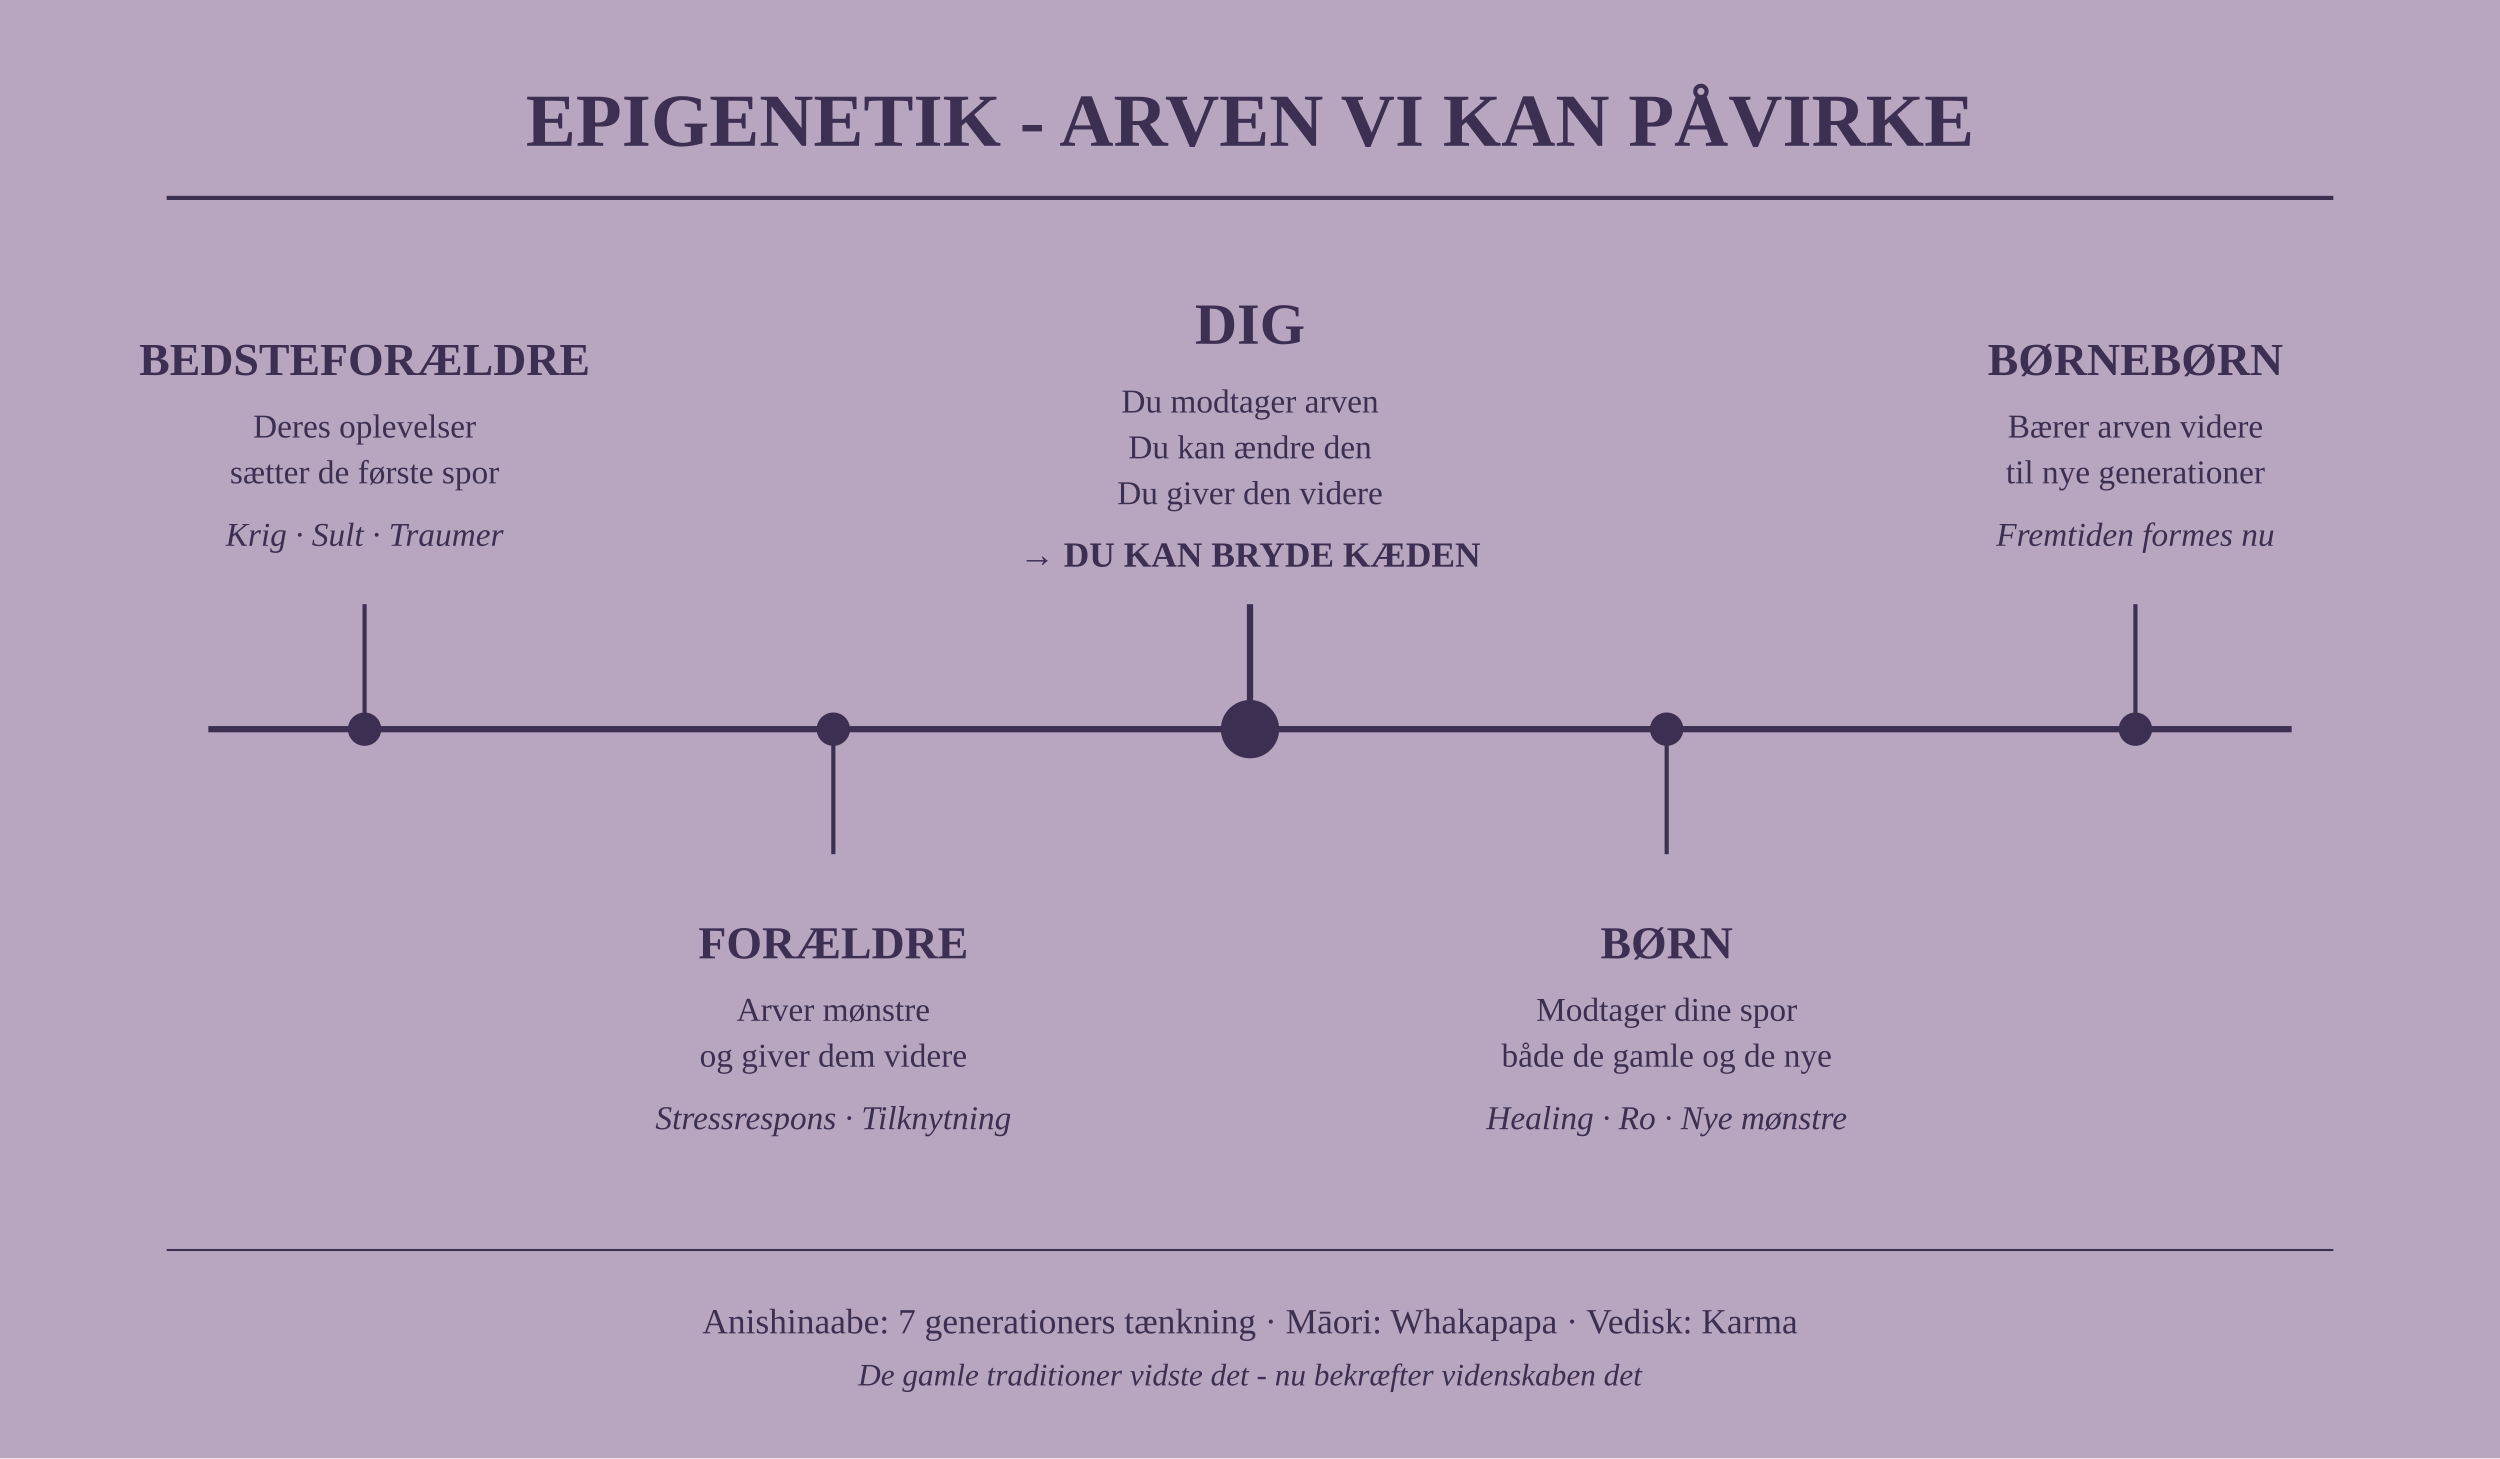
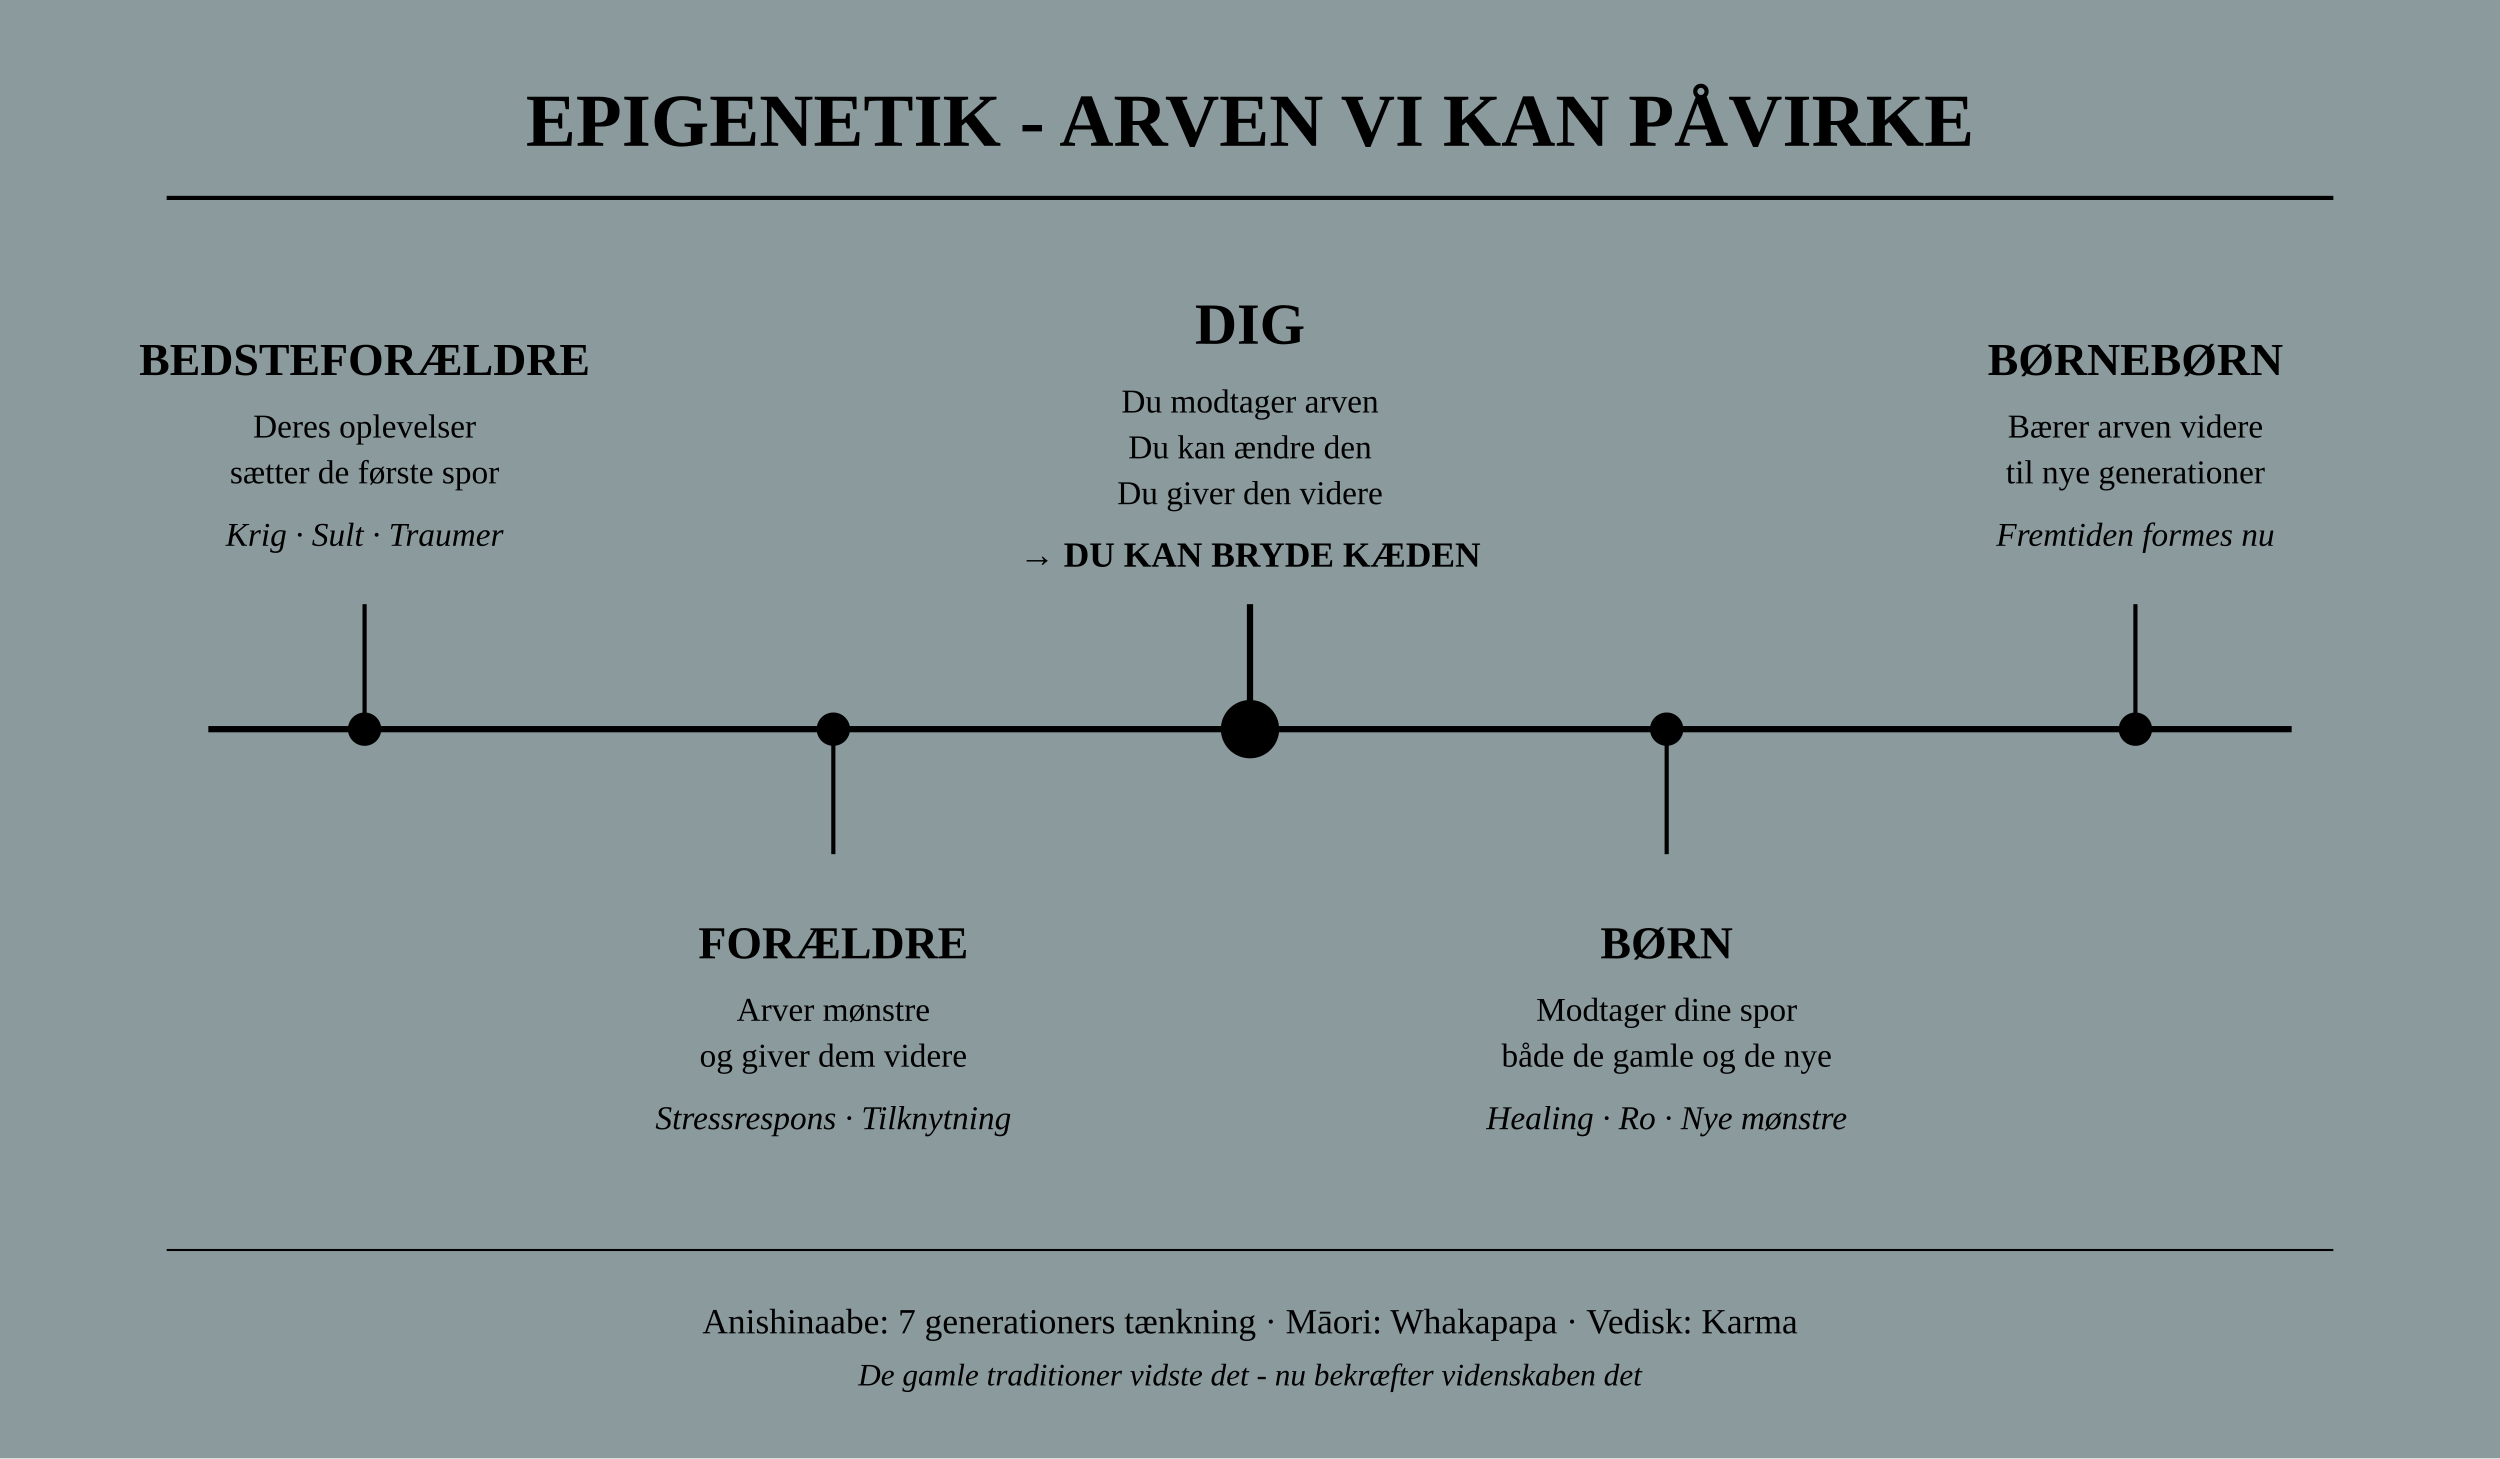
<svg xmlns="http://www.w3.org/2000/svg" width="1200" height="700">
-   <rect width="1200" height="700" fill="#B8A6C0" />
-   <text x="600" y="70" font-family="Times New Roman, serif" font-size="36" font-weight="bold" text-anchor="middle" fill="#3D2F52">
+   <rect width="1200" height="700" fill="#8B9A9D" />
+   <text x="600" y="70" font-family="Times New Roman, serif" font-size="36" font-weight="bold" text-anchor="middle" fill="#000000">
    EPIGENETIK - ARVEN VI KAN PÅVIRKE
  </text>
-   <line x1="80" y1="95" x2="1120" y2="95" stroke="#3D2F52" stroke-width="2" />
-   <line x1="100" y1="350" x2="1100" y2="350" stroke="#3D2F52" stroke-width="3" />
-   <circle cx="175" cy="350" r="8" fill="#3D2F52" />
-   <line x1="175" y1="350" x2="175" y2="290" stroke="#3D2F52" stroke-width="2" />
-   <text x="175" y="180" font-family="Times New Roman, serif" font-size="22" font-weight="bold" text-anchor="middle" fill="#3D2F52">
+   <line x1="80" y1="95" x2="1120" y2="95" stroke="#000000" stroke-width="2" />
+   <line x1="100" y1="350" x2="1100" y2="350" stroke="#000000" stroke-width="3" />
+   <circle cx="175" cy="350" r="8" fill="#000000" />
+   <line x1="175" y1="350" x2="175" y2="290" stroke="#000000" stroke-width="2" />
+   <text x="175" y="180" font-family="Times New Roman, serif" font-size="22" font-weight="bold" text-anchor="middle" fill="#000000">
    BEDSTEFORÆLDRE
  </text>
-   <text x="175" y="210" font-family="Times New Roman, serif" font-size="16" text-anchor="middle" fill="#3D2F52">
+   <text x="175" y="210" font-family="Times New Roman, serif" font-size="16" text-anchor="middle" fill="#000000">
    Deres oplevelser
  </text>
-   <text x="175" y="232" font-family="Times New Roman, serif" font-size="16" text-anchor="middle" fill="#3D2F52">
+   <text x="175" y="232" font-family="Times New Roman, serif" font-size="16" text-anchor="middle" fill="#000000">
    sætter de første spor
  </text>
-   <text x="175" y="262" font-family="Times New Roman, serif" font-size="16" font-style="italic" text-anchor="middle" fill="#3D2F52">
+   <text x="175" y="262" font-family="Times New Roman, serif" font-size="16" font-style="italic" text-anchor="middle" fill="#000000">
    Krig · Sult · Traumer
  </text>
-   <circle cx="400" cy="350" r="8" fill="#3D2F52" />
-   <line x1="400" y1="350" x2="400" y2="410" stroke="#3D2F52" stroke-width="2" />
-   <text x="400" y="460" font-family="Times New Roman, serif" font-size="22" font-weight="bold" text-anchor="middle" fill="#3D2F52">
+   <circle cx="400" cy="350" r="8" fill="#000000" />
+   <line x1="400" y1="350" x2="400" y2="410" stroke="#000000" stroke-width="2" />
+   <text x="400" y="460" font-family="Times New Roman, serif" font-size="22" font-weight="bold" text-anchor="middle" fill="#000000">
    FORÆLDRE
  </text>
-   <text x="400" y="490" font-family="Times New Roman, serif" font-size="16" text-anchor="middle" fill="#3D2F52">
+   <text x="400" y="490" font-family="Times New Roman, serif" font-size="16" text-anchor="middle" fill="#000000">
    Arver mønstre
  </text>
-   <text x="400" y="512" font-family="Times New Roman, serif" font-size="16" text-anchor="middle" fill="#3D2F52">
+   <text x="400" y="512" font-family="Times New Roman, serif" font-size="16" text-anchor="middle" fill="#000000">
    og giver dem videre
  </text>
-   <text x="400" y="542" font-family="Times New Roman, serif" font-size="16" font-style="italic" text-anchor="middle" fill="#3D2F52">
+   <text x="400" y="542" font-family="Times New Roman, serif" font-size="16" font-style="italic" text-anchor="middle" fill="#000000">
    Stressrespons · Tilknytning
  </text>
-   <circle cx="600" cy="350" r="14" fill="#3D2F52" />
-   <line x1="600" y1="350" x2="600" y2="290" stroke="#3D2F52" stroke-width="3" />
-   <text x="600" y="165" font-family="Times New Roman, serif" font-size="28" font-weight="bold" text-anchor="middle" fill="#3D2F52">
+   <circle cx="600" cy="350" r="14" fill="#000000" />
+   <line x1="600" y1="350" x2="600" y2="290" stroke="#000000" stroke-width="3" />
+   <text x="600" y="165" font-family="Times New Roman, serif" font-size="28" font-weight="bold" text-anchor="middle" fill="#000000">
    DIG
  </text>
-   <text x="600" y="198" font-family="Times New Roman, serif" font-size="16" text-anchor="middle" fill="#3D2F52">
+   <text x="600" y="198" font-family="Times New Roman, serif" font-size="16" text-anchor="middle" fill="#000000">
    Du modtager arven
  </text>
-   <text x="600" y="220" font-family="Times New Roman, serif" font-size="16" text-anchor="middle" fill="#3D2F52">
+   <text x="600" y="220" font-family="Times New Roman, serif" font-size="16" text-anchor="middle" fill="#000000">
    Du kan ændre den
  </text>
-   <text x="600" y="242" font-family="Times New Roman, serif" font-size="16" text-anchor="middle" fill="#3D2F52">
+   <text x="600" y="242" font-family="Times New Roman, serif" font-size="16" text-anchor="middle" fill="#000000">
    Du giver den videre
  </text>
-   <text x="600" y="272" font-family="Times New Roman, serif" font-size="17" font-weight="bold" text-anchor="middle" fill="#3D2F52">
+   <text x="600" y="272" font-family="Times New Roman, serif" font-size="17" font-weight="bold" text-anchor="middle" fill="#000000">
    → DU KAN BRYDE KÆDEN
  </text>
-   <circle cx="800" cy="350" r="8" fill="#3D2F52" />
-   <line x1="800" y1="350" x2="800" y2="410" stroke="#3D2F52" stroke-width="2" />
-   <text x="800" y="460" font-family="Times New Roman, serif" font-size="22" font-weight="bold" text-anchor="middle" fill="#3D2F52">
+   <circle cx="800" cy="350" r="8" fill="#000000" />
+   <line x1="800" y1="350" x2="800" y2="410" stroke="#000000" stroke-width="2" />
+   <text x="800" y="460" font-family="Times New Roman, serif" font-size="22" font-weight="bold" text-anchor="middle" fill="#000000">
    BØRN
  </text>
-   <text x="800" y="490" font-family="Times New Roman, serif" font-size="16" text-anchor="middle" fill="#3D2F52">
+   <text x="800" y="490" font-family="Times New Roman, serif" font-size="16" text-anchor="middle" fill="#000000">
    Modtager dine spor
  </text>
-   <text x="800" y="512" font-family="Times New Roman, serif" font-size="16" text-anchor="middle" fill="#3D2F52">
+   <text x="800" y="512" font-family="Times New Roman, serif" font-size="16" text-anchor="middle" fill="#000000">
    både de gamle og de nye
  </text>
-   <text x="800" y="542" font-family="Times New Roman, serif" font-size="16" font-style="italic" text-anchor="middle" fill="#3D2F52">
+   <text x="800" y="542" font-family="Times New Roman, serif" font-size="16" font-style="italic" text-anchor="middle" fill="#000000">
    Healing · Ro · Nye mønstre
  </text>
-   <circle cx="1025" cy="350" r="8" fill="#3D2F52" />
-   <line x1="1025" y1="350" x2="1025" y2="290" stroke="#3D2F52" stroke-width="2" />
-   <text x="1025" y="180" font-family="Times New Roman, serif" font-size="22" font-weight="bold" text-anchor="middle" fill="#3D2F52">
+   <circle cx="1025" cy="350" r="8" fill="#000000" />
+   <line x1="1025" y1="350" x2="1025" y2="290" stroke="#000000" stroke-width="2" />
+   <text x="1025" y="180" font-family="Times New Roman, serif" font-size="22" font-weight="bold" text-anchor="middle" fill="#000000">
    BØRNEBØRN
  </text>
-   <text x="1025" y="210" font-family="Times New Roman, serif" font-size="16" text-anchor="middle" fill="#3D2F52">
+   <text x="1025" y="210" font-family="Times New Roman, serif" font-size="16" text-anchor="middle" fill="#000000">
    Bærer arven videre
  </text>
-   <text x="1025" y="232" font-family="Times New Roman, serif" font-size="16" text-anchor="middle" fill="#3D2F52">
+   <text x="1025" y="232" font-family="Times New Roman, serif" font-size="16" text-anchor="middle" fill="#000000">
    til nye generationer
  </text>
-   <text x="1025" y="262" font-family="Times New Roman, serif" font-size="16" font-style="italic" text-anchor="middle" fill="#3D2F52">
+   <text x="1025" y="262" font-family="Times New Roman, serif" font-size="16" font-style="italic" text-anchor="middle" fill="#000000">
    Fremtiden formes nu
  </text>
-   <line x1="80" y1="600" x2="1120" y2="600" stroke="#3D2F52" stroke-width="1" />
-   <text x="600" y="640" font-family="Times New Roman, serif" font-size="17" text-anchor="middle" fill="#3D2F52">
+   <line x1="80" y1="600" x2="1120" y2="600" stroke="#000000" stroke-width="1" />
+   <text x="600" y="640" font-family="Times New Roman, serif" font-size="17" text-anchor="middle" fill="#000000">
    Anishinaabe: 7 generationers tænkning · Māori: Whakapapa · Vedisk: Karma
  </text>
-   <text x="600" y="665" font-family="Times New Roman, serif" font-size="15" font-style="italic" text-anchor="middle" fill="#3D2F52">
+   <text x="600" y="665" font-family="Times New Roman, serif" font-size="15" font-style="italic" text-anchor="middle" fill="#000000">
    De gamle traditioner vidste det - nu bekræfter videnskaben det
  </text>
</svg>
